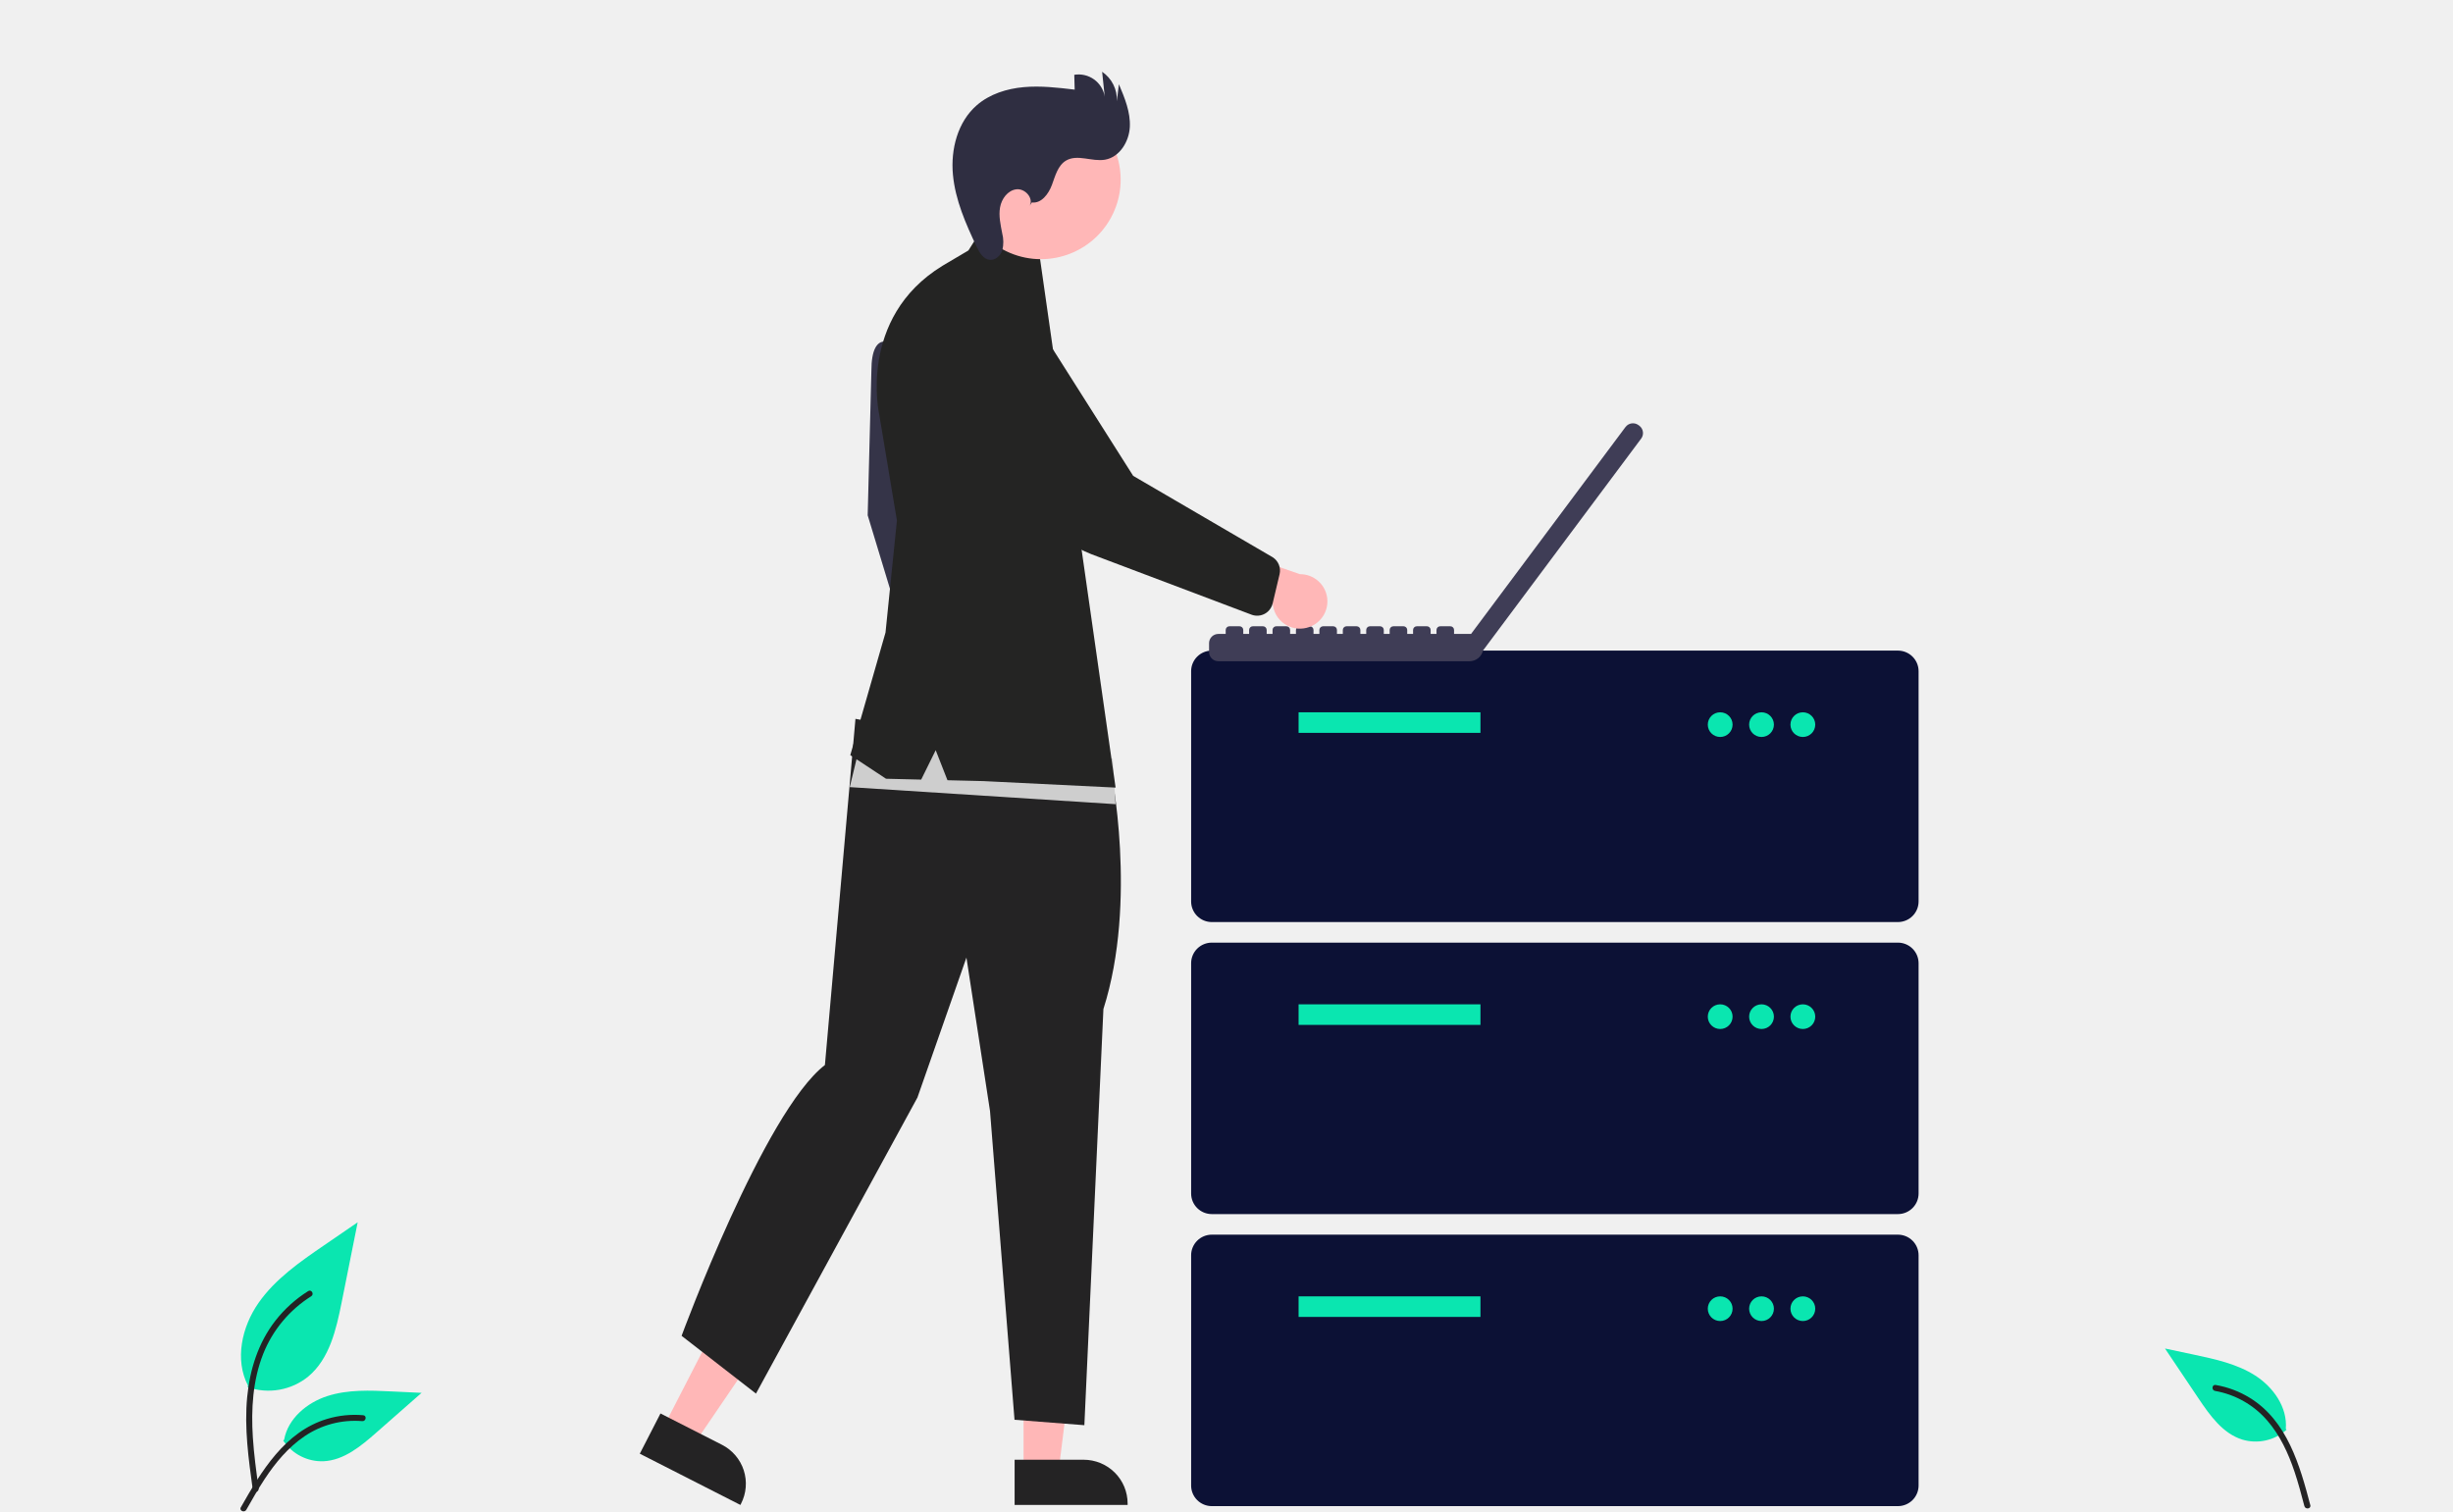
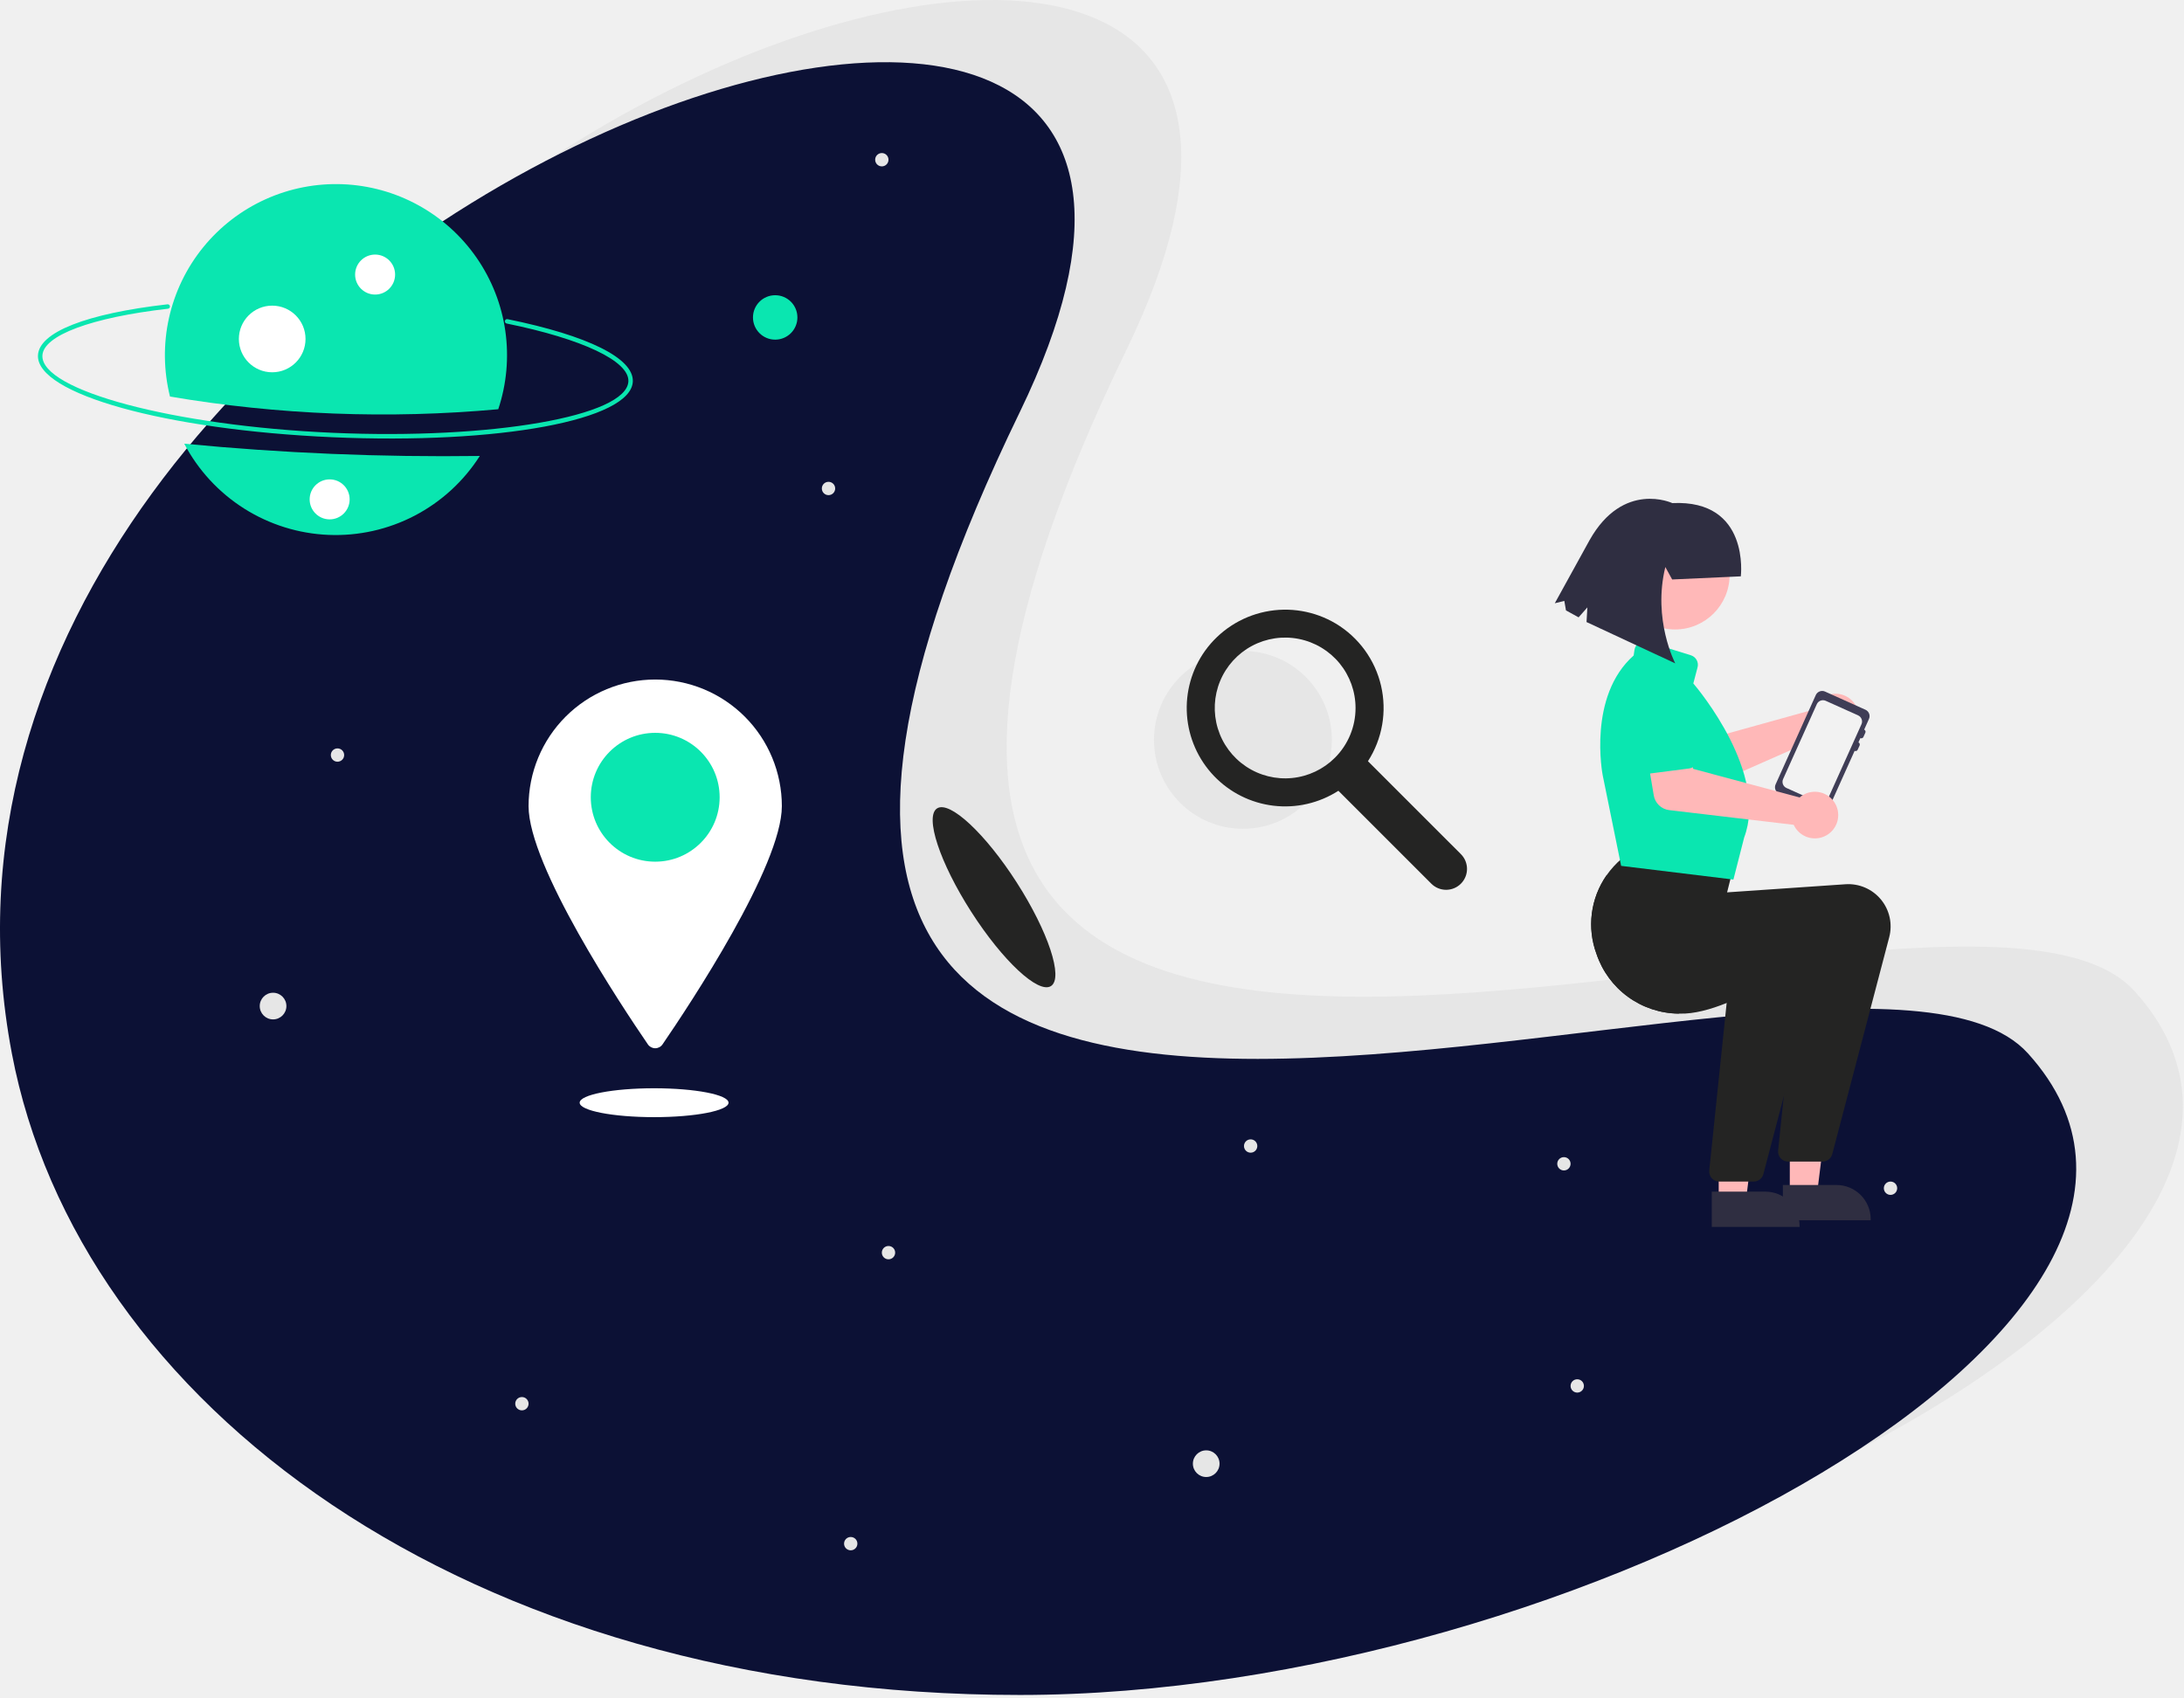
- <svg xmlns="http://www.w3.org/2000/svg" width="1128" height="695" viewBox="0 0 1128 695" fill="none">
+ <svg xmlns="http://www.w3.org/2000/svg" width="983" height="764" viewBox="0 0 983 764" fill="none">
  <g clip-path="url(#clip0)">
-     <path d="M113.856 637.879C118.539 639.517 123.567 639.927 128.455 639.07C133.344 638.214 137.928 636.118 141.767 632.986C151.543 624.821 154.608 611.372 157.101 598.917L164.478 562.074L149.035 572.655C137.928 580.265 126.572 588.12 118.883 599.142C111.194 610.164 107.839 625.212 114.015 637.139" fill="#0AE6B0" />
-     <path d="M116.241 685.049C114.297 670.957 112.297 656.682 113.664 642.439C114.875 629.789 118.753 617.436 126.649 607.303C130.84 601.936 135.939 597.337 141.718 593.714C143.225 592.767 144.612 595.143 143.112 596.086C133.112 602.374 125.378 611.66 121.024 622.605C116.215 634.776 115.443 648.044 116.271 660.973C116.772 668.792 117.836 676.559 118.904 684.317C118.989 684.668 118.936 685.038 118.757 685.351C118.578 685.665 118.286 685.899 117.94 686.007C117.587 686.102 117.21 686.054 116.893 685.874C116.575 685.695 116.341 685.397 116.242 685.047L116.241 685.049Z" fill="#242324" />
-     <path d="M130.232 662.436C132.24 665.475 135 667.947 138.247 669.615C141.494 671.284 145.119 672.092 148.771 671.961C158.158 671.518 165.981 665.001 173.022 658.812L193.854 640.508L180.067 639.852C170.153 639.379 159.982 638.936 150.539 641.982C141.095 645.028 132.386 652.347 130.66 662.075" fill="#0AE6B0" />
-     <path d="M110.746 693.15C120.104 676.673 130.958 658.36 150.353 652.507C155.745 650.885 161.399 650.304 167.011 650.795C168.779 650.947 168.338 653.66 166.572 653.509C157.166 652.732 147.778 655.203 139.988 660.508C132.492 665.585 126.655 672.645 121.716 680.13C118.69 684.716 115.979 689.496 113.269 694.269C112.403 695.795 109.87 694.693 110.746 693.15Z" fill="#242324" />
-     <path d="M1051.44 657.496C1048.71 659.922 1045.41 661.611 1041.84 662.398C1038.27 663.185 1034.56 663.044 1031.07 661.989C1022.1 659.173 1016.22 650.883 1011 643.108L995.558 620.114L1009.06 622.986C1018.76 625.051 1028.71 627.209 1037.06 632.556C1045.4 637.902 1051.94 647.194 1051.12 657.037" fill="#0AE6B0" />
-     <path d="M1062.39 692.145C1057.57 673.835 1051.78 653.37 1034.53 642.778C1029.74 639.839 1024.42 637.839 1018.87 636.887C1017.12 636.584 1016.85 639.319 1018.59 639.622C1027.89 641.263 1036.33 646.04 1042.5 653.15C1048.44 659.965 1052.27 668.275 1055.12 676.768C1056.87 681.971 1058.27 687.281 1059.66 692.585C1060.11 694.281 1062.84 693.86 1062.39 692.145Z" fill="#242324" />
-     <path d="M872.749 424.014H557.238C554.718 424.011 552.303 423.014 550.521 421.241C548.74 419.468 547.738 417.064 547.735 414.557V308.637C547.738 306.129 548.74 303.726 550.521 301.953C552.303 300.18 554.718 299.182 557.238 299.18H872.749C875.268 299.182 877.684 300.18 879.465 301.953C881.247 303.726 882.249 306.129 882.252 308.637V414.557C882.249 417.064 881.247 419.468 879.465 421.241C877.684 423.014 875.268 424.011 872.749 424.014Z" fill="#0C1135" />
-     <path d="M680.781 327.551H597.152V337.008H680.781V327.551Z" fill="#0AE6B0" />
-     <path d="M791.02 338.9C794.169 338.9 796.722 336.359 796.722 333.225C796.722 330.091 794.169 327.551 791.02 327.551C787.871 327.551 785.318 330.091 785.318 333.225C785.318 336.359 787.871 338.9 791.02 338.9Z" fill="#0AE6B0" />
-     <path d="M810.027 338.9C813.176 338.9 815.729 336.359 815.729 333.225C815.729 330.091 813.176 327.551 810.027 327.551C806.877 327.551 804.325 330.091 804.325 333.225C804.325 336.359 806.877 338.9 810.027 338.9Z" fill="#0AE6B0" />
-     <path d="M829.033 338.9C832.182 338.9 834.735 336.359 834.735 333.225C834.735 330.091 832.182 327.551 829.033 327.551C825.884 327.551 823.331 330.091 823.331 333.225C823.331 336.359 825.884 338.9 829.033 338.9Z" fill="#0AE6B0" />
-     <path d="M872.749 558.305H557.238C554.718 558.302 552.303 557.305 550.521 555.532C548.74 553.759 547.738 551.356 547.735 548.848V442.928C547.738 440.421 548.74 438.017 550.521 436.244C552.303 434.471 554.718 433.474 557.238 433.471H872.749C875.268 433.474 877.684 434.471 879.465 436.244C881.247 438.017 882.249 440.421 882.252 442.928V548.848C882.249 551.356 881.247 553.759 879.465 555.532C877.684 557.305 875.268 558.303 872.749 558.305Z" fill="#0C1135" />
-     <path d="M680.781 461.842H597.152V471.3H680.781V461.842Z" fill="#0AE6B0" />
-     <path d="M791.02 473.191C794.169 473.191 796.722 470.651 796.722 467.517C796.722 464.383 794.169 461.842 791.02 461.842C787.871 461.842 785.318 464.383 785.318 467.517C785.318 470.651 787.871 473.191 791.02 473.191Z" fill="#0AE6B0" />
-     <path d="M810.027 473.191C813.176 473.191 815.729 470.651 815.729 467.517C815.729 464.383 813.176 461.842 810.027 461.842C806.877 461.842 804.325 464.383 804.325 467.517C804.325 470.651 806.877 473.191 810.027 473.191Z" fill="#0AE6B0" />
-     <path d="M829.033 473.191C832.182 473.191 834.735 470.651 834.735 467.517C834.735 464.383 832.182 461.842 829.033 461.842C825.884 461.842 823.331 464.383 823.331 467.517C823.331 470.651 825.884 473.191 829.033 473.191Z" fill="#0AE6B0" />
-     <path d="M872.749 692.597H557.238C554.718 692.594 552.303 691.597 550.521 689.824C548.74 688.051 547.738 685.647 547.735 683.14V577.22C547.738 574.712 548.74 572.309 550.521 570.536C552.303 568.763 554.718 567.766 557.238 567.763H872.749C875.268 567.766 877.684 568.763 879.465 570.536C881.247 572.309 882.249 574.712 882.252 577.22V683.14C882.249 685.647 881.247 688.051 879.465 689.824C877.684 691.597 875.268 692.594 872.749 692.597Z" fill="#0C1135" />
-     <path d="M680.781 596.134H597.152V605.591H680.781V596.134Z" fill="#0AE6B0" />
-     <path d="M791.02 607.483C794.169 607.483 796.722 604.942 796.722 601.808C796.722 598.674 794.169 596.134 791.02 596.134C787.871 596.134 785.318 598.674 785.318 601.808C785.318 604.942 787.871 607.483 791.02 607.483Z" fill="#0AE6B0" />
-     <path d="M810.027 607.483C813.176 607.483 815.729 604.942 815.729 601.808C815.729 598.674 813.176 596.134 810.027 596.134C806.877 596.134 804.325 598.674 804.325 601.808C804.325 604.942 806.877 607.483 810.027 607.483Z" fill="#0AE6B0" />
-     <path d="M829.033 607.483C832.182 607.483 834.735 604.942 834.735 601.808C834.735 598.674 832.182 596.134 829.033 596.134C825.884 596.134 823.331 598.674 823.331 601.808C823.331 604.942 825.884 607.483 829.033 607.483Z" fill="#0AE6B0" />
-     <path d="M753.805 195.749L753.456 195.493L753.447 195.487C752.997 195.154 752.486 194.913 751.942 194.777C751.398 194.641 750.833 194.613 750.279 194.694C749.724 194.776 749.191 194.965 748.71 195.252C748.229 195.538 747.809 195.916 747.475 196.364L676.458 291.518H668.644V289.691C668.644 289.241 668.465 288.808 668.144 288.49C667.824 288.171 667.39 287.992 666.937 287.992H662.275C661.822 287.992 661.388 288.171 661.068 288.49C660.748 288.808 660.568 289.241 660.568 289.691V291.518H657.87V289.691C657.87 289.241 657.69 288.808 657.37 288.49C657.049 288.171 656.615 287.992 656.162 287.992H651.501C651.048 287.992 650.613 288.171 650.293 288.49C649.973 288.808 649.793 289.241 649.793 289.691V291.518H647.104V289.691C647.104 289.241 646.924 288.808 646.604 288.49C646.283 288.171 645.849 287.992 645.396 287.992H640.735C640.282 287.992 639.848 288.171 639.527 288.49C639.207 288.808 639.027 289.241 639.027 289.691V291.518H636.329V289.691C636.329 289.241 636.149 288.808 635.829 288.49C635.509 288.171 635.074 287.992 634.622 287.992H629.96C629.507 287.992 629.073 288.171 628.753 288.49C628.432 288.808 628.252 289.241 628.252 289.691V291.518H625.563V289.691C625.563 289.241 625.383 288.808 625.063 288.49C624.743 288.171 624.308 287.992 623.856 287.992H619.194C618.97 287.992 618.748 288.036 618.541 288.121C618.333 288.207 618.145 288.332 617.986 288.49C617.828 288.647 617.702 288.835 617.616 289.041C617.531 289.247 617.486 289.468 617.486 289.691V291.518H614.788V289.691C614.788 289.241 614.609 288.808 614.288 288.49C613.968 288.171 613.534 287.992 613.081 287.992H608.419C607.967 287.992 607.532 288.171 607.212 288.49C606.892 288.808 606.712 289.241 606.712 289.691V291.518H604.014V289.691C604.014 289.241 603.834 288.808 603.514 288.49C603.193 288.171 602.759 287.992 602.306 287.992H597.645C597.192 287.992 596.757 288.171 596.437 288.49C596.117 288.808 595.937 289.241 595.937 289.691V291.518H593.248V289.691C593.248 289.241 593.068 288.808 592.748 288.49C592.427 288.171 591.993 287.992 591.54 287.992H586.879C586.426 287.992 585.992 288.171 585.671 288.49C585.351 288.808 585.171 289.241 585.171 289.691V291.518H582.473V289.691C582.473 289.241 582.293 288.808 581.973 288.49C581.653 288.171 581.218 287.992 580.766 287.992H576.104C575.651 287.992 575.217 288.171 574.897 288.49C574.576 288.808 574.396 289.241 574.396 289.691V291.518H571.707V289.691C571.707 289.241 571.527 288.808 571.207 288.49C570.887 288.171 570.452 287.992 570 287.992H565.338C564.885 287.992 564.451 288.171 564.131 288.49C563.81 288.808 563.63 289.241 563.63 289.691V291.518H560.25C559.689 291.518 559.134 291.628 558.616 291.841C558.098 292.055 557.627 292.368 557.231 292.762C556.835 293.157 556.52 293.625 556.306 294.14C556.091 294.656 555.981 295.208 555.981 295.766V299.819C555.981 300.377 556.091 300.929 556.306 301.444C556.52 301.96 556.835 302.428 557.231 302.823C557.627 303.217 558.098 303.53 558.616 303.744C559.134 303.957 559.689 304.067 560.25 304.067H675.749C677.212 304.067 678.63 303.565 679.764 302.646C680.899 301.727 681.68 300.447 681.977 299.022L682.021 299.054L754.68 201.701L754.687 201.693C755.362 200.788 755.648 199.654 755.482 198.539C755.317 197.425 754.713 196.421 753.805 195.749Z" fill="#3F3D56" />
-     <path d="M304.982 656.514L319.329 663.821L354.474 612.23L333.301 601.447L304.982 656.514Z" fill="#FFB7B7" />
-     <path d="M303.72 649.99L331.973 664.378L331.975 664.379C336.749 666.811 340.358 671.031 342.007 676.111C343.655 681.191 343.208 686.714 340.765 691.466L340.465 692.049L294.206 668.49L303.72 649.99Z" fill="#242324" />
-     <path d="M470.677 676.502H486.793L494.46 614.643H470.674L470.677 676.502Z" fill="#FFB7B7" />
-     <path d="M466.566 671.267L498.304 671.265H498.306C503.67 671.265 508.814 673.386 512.607 677.161C516.4 680.935 518.531 686.055 518.532 691.393V692.047L466.567 692.049L466.566 671.267Z" fill="#242324" />
-     <path d="M411.496 158.668C411.496 158.668 400.704 150.44 400.704 170.538L399 236.953L418.028 299.695L429.104 279.347L424.56 235.258L411.496 158.668Z" fill="#353448" />
-     <path d="M510.736 353.587C510.736 353.587 523.251 414.237 507.399 464.01L498.639 655.381L466.518 652.89L455.255 510.919L444.41 440.348L421.884 504.692L347.631 640.851L313.425 614.284C313.425 614.284 351.331 511.357 379.334 489.747L393.379 330.562L510.736 353.587Z" fill="#242324" />
-     <path d="M513.003 369.807L390.75 361.957L399.952 324.021L511.687 348.877L513.003 369.807Z" fill="#CECECE" />
-     <path d="M445.328 115.164L451.762 105C451.762 105 458.953 107.781 478.211 118.689L479.571 128.212L513 362.177L452.238 359.194L435.692 358.794L430.277 344.982L423.6 358.501L407.441 358.11L391 347.264L407.203 290.866L412.445 239.348L404.344 190.813C404.344 190.813 394.149 146.245 433.414 122.214L445.328 115.164Z" fill="#242423" />
-     <path d="M600.839 288.709C599.066 289.157 597.215 289.213 595.417 288.873C593.62 288.533 591.919 287.804 590.435 286.739C588.951 285.674 587.719 284.298 586.828 282.708C585.936 281.118 585.405 279.352 585.273 277.536L542.307 266.084L559.591 250.811L597.742 264.028C600.823 264.01 603.804 265.116 606.119 267.138C608.435 269.16 609.925 271.958 610.307 275C610.688 278.042 609.936 281.118 608.191 283.644C606.446 286.171 603.83 287.973 600.839 288.709V288.709Z" fill="#FFB7B7" />
-     <path d="M581.596 282.243C580.692 282.733 579.695 283.028 578.67 283.109C577.644 283.19 576.613 283.055 575.643 282.713L504.963 256.018C487.72 249.935 473.284 237.827 464.341 221.945L434.866 169.621C432.796 167.322 431.203 164.64 430.176 161.727C429.149 158.814 428.71 155.728 428.883 152.646C429.056 149.565 429.838 146.547 431.184 143.766C432.53 140.985 434.414 138.496 436.728 136.44C439.042 134.385 441.741 132.804 444.67 131.787C447.599 130.771 450.7 130.339 453.797 130.517C456.894 130.695 459.925 131.478 462.717 132.823C465.509 134.168 468.007 136.047 470.068 138.354L521.084 218.82L585.287 256.279C586.545 257.1 587.52 258.287 588.079 259.677C588.637 261.068 588.754 262.596 588.411 264.054L585.219 277.518C584.876 278.962 584.099 280.267 582.991 281.26C582.567 281.641 582.098 281.971 581.596 282.243Z" fill="#242423" />
-     <path d="M510.839 100.158C520.541 82.439 514.019 60.224 496.27 50.538C478.522 40.852 456.269 47.364 446.567 65.082C436.865 82.801 443.388 105.016 461.136 114.702C478.884 124.388 501.137 117.876 510.839 100.158Z" fill="#FFB7B7" />
+     <path d="M559.433 373.091C581.541 373.091 599.463 355.169 599.463 333.061C599.463 310.953 581.541 293.031 559.433 293.031C537.325 293.031 519.403 310.953 519.403 333.061C519.403 355.169 537.325 373.091 559.433 373.091Z" fill="#E6E6E6" />
+     <path d="M657.539 384.502L615.707 342.67C618.913 337.682 621.086 332.102 622.097 326.259C623.107 320.417 622.934 314.431 621.589 308.656C620.244 302.881 617.753 297.435 614.265 292.641C610.776 287.846 606.361 283.801 601.28 280.744C591.714 275.029 580.35 273.115 569.439 275.382C558.528 277.648 548.866 283.929 542.367 292.982C536.387 301.367 533.514 311.574 534.244 321.847C534.974 332.12 539.259 341.819 546.365 349.275C553.47 356.731 562.951 361.478 573.177 362.701C583.404 363.924 593.737 361.547 602.4 355.977L644.232 397.809C645.997 399.572 648.39 400.562 650.884 400.561C653.379 400.56 655.771 399.569 657.535 397.805C659.299 396.041 660.291 393.649 660.291 391.154C660.292 388.659 659.302 386.267 657.539 384.502V384.502ZM600.838 341.108C595.655 346.292 588.835 349.517 581.54 350.236C574.245 350.955 566.926 349.121 560.831 345.049C554.736 340.977 550.242 334.917 548.114 327.902C545.986 320.887 546.356 313.352 549.161 306.58C551.966 299.807 557.033 294.217 563.498 290.761C569.962 287.306 577.425 286.199 584.615 287.629C591.804 289.059 598.275 292.938 602.926 298.604C607.576 304.27 610.118 311.374 610.118 318.704C610.123 322.866 609.306 326.988 607.714 330.832C606.121 334.677 603.784 338.169 600.838 341.108V341.108Z" fill="#242423" />
+     <path d="M960.773 446.206C1067.75 564.514 757.636 735.014 507.053 735.014C256.471 735.014 83.107 602.907 53.334 446.206C-18.857 66.259 668.411 -175.233 507.053 157.398C271.855 642.246 876.524 353.035 960.773 446.206Z" fill="#E6E6E6" />
+     <path d="M912.773 474.206C1019.75 592.514 709.636 763.014 459.053 763.014C208.471 763.014 35.107 630.907 5.334 474.206C-66.856 94.259 620.411 -147.233 459.053 185.398C223.855 670.246 828.523 381.035 912.773 474.206Z" fill="#0C1135" />
+     <path d="M149.594 196.825C74.526 193.52 16.323 177.327 17.087 159.961C17.546 149.549 38.791 141.177 75.374 136.991C75.505 136.976 75.638 136.986 75.765 137.021C75.892 137.057 76.01 137.117 76.114 137.199C76.217 137.281 76.304 137.382 76.368 137.497C76.432 137.613 76.473 137.739 76.488 137.87C76.503 138.002 76.492 138.134 76.455 138.261C76.419 138.388 76.358 138.506 76.275 138.609C76.193 138.712 76.091 138.798 75.975 138.861C75.859 138.924 75.732 138.964 75.601 138.978C41.14 142.921 19.484 150.995 19.085 160.049C18.394 175.753 78.2 191.68 149.682 194.827C221.164 197.975 282.138 187.366 282.83 171.662C283.23 162.57 262.233 152.596 228.032 145.633C227.903 145.607 227.78 145.556 227.671 145.483C227.562 145.41 227.468 145.315 227.395 145.206C227.323 145.096 227.272 144.973 227.247 144.844C227.222 144.715 227.223 144.582 227.249 144.453C227.275 144.324 227.326 144.202 227.4 144.093C227.474 143.984 227.568 143.89 227.678 143.818C227.788 143.745 227.911 143.695 228.04 143.671C228.169 143.646 228.302 143.647 228.431 143.673C264.732 151.064 285.288 161.297 284.828 171.75C284.063 189.116 224.661 200.131 149.594 196.825Z" fill="#0AE6B0" />
+     <path d="M82.923 199.734C89.203 211.663 98.505 221.735 109.9 228.94C121.294 236.145 134.381 240.232 147.851 240.791C161.321 241.35 174.702 238.362 186.654 232.126C198.607 225.889 208.712 216.624 215.959 205.256C171.546 205.854 127.134 204.011 82.923 199.734V199.734Z" fill="#0AE6B0" />
+     <path d="M224.263 184.221C228.042 172.884 229.131 160.824 227.443 148.994C225.756 137.165 221.338 125.89 214.54 116.063C207.741 106.235 198.749 98.125 188.274 92.374C177.8 86.624 166.13 83.39 154.189 82.928C142.249 82.467 130.365 84.792 119.478 89.718C108.591 94.644 98.999 102.036 91.463 111.31C83.927 120.583 78.653 131.484 76.058 143.148C73.464 154.813 73.619 166.921 76.513 178.515C125.309 186.798 174.973 188.716 224.263 184.221V184.221Z" fill="#0AE6B0" />
+     <path d="M168.833 132.601C173.804 132.601 177.833 128.571 177.833 123.601C177.833 118.63 173.804 114.601 168.833 114.601C163.863 114.601 159.833 118.63 159.833 123.601C159.833 128.571 163.863 132.601 168.833 132.601Z" fill="white" />
+     <path d="M122.513 167.591C130.798 167.591 137.513 160.876 137.513 152.591C137.513 144.307 130.798 137.591 122.513 137.591C114.229 137.591 107.513 144.307 107.513 152.591C107.513 160.876 114.229 167.591 122.513 167.591Z" fill="white" />
+     <path d="M348.905 152.898C354.427 152.898 358.905 148.421 358.905 142.898C358.905 137.375 354.427 132.898 348.905 132.898C343.382 132.898 338.905 137.375 338.905 142.898C338.905 148.421 343.382 152.898 348.905 152.898Z" fill="#0AE6B0" />
+     <path d="M122.905 458.898C126.218 458.898 128.905 456.212 128.905 452.898C128.905 449.584 126.218 446.898 122.905 446.898C119.591 446.898 116.905 449.584 116.905 452.898C116.905 456.212 119.591 458.898 122.905 458.898Z" fill="#E6E6E6" />
+     <path d="M542.905 664.898C546.219 664.898 548.905 662.212 548.905 658.898C548.905 655.584 546.219 652.898 542.905 652.898C539.591 652.898 536.905 655.584 536.905 658.898C536.905 662.212 539.591 664.898 542.905 664.898Z" fill="#E6E6E6" />
+     <path d="M151.905 342.898C153.562 342.898 154.905 341.555 154.905 339.898C154.905 338.241 153.562 336.898 151.905 336.898C150.248 336.898 148.905 338.241 148.905 339.898C148.905 341.555 150.248 342.898 151.905 342.898Z" fill="#E6E6E6" />
+     <path d="M399.905 566.898C401.562 566.898 402.905 565.555 402.905 563.898C402.905 562.241 401.562 560.898 399.905 560.898C398.248 560.898 396.905 562.241 396.905 563.898C396.905 565.555 398.248 566.898 399.905 566.898Z" fill="#E6E6E6" />
+     <path d="M850.905 537.898C852.562 537.898 853.905 536.555 853.905 534.898C853.905 533.241 852.562 531.898 850.905 531.898C849.248 531.898 847.905 533.241 847.905 534.898C847.905 536.555 849.248 537.898 850.905 537.898Z" fill="#E6E6E6" />
+     <path d="M709.905 626.898C711.562 626.898 712.905 625.555 712.905 623.898C712.905 622.241 711.562 620.898 709.905 620.898C708.248 620.898 706.905 622.241 706.905 623.898C706.905 625.555 708.248 626.898 709.905 626.898Z" fill="#E6E6E6" />
+     <path d="M562.905 518.898C564.562 518.898 565.905 517.555 565.905 515.898C565.905 514.241 564.562 512.898 562.905 512.898C561.248 512.898 559.905 514.241 559.905 515.898C559.905 517.555 561.248 518.898 562.905 518.898Z" fill="#E6E6E6" />
+     <path d="M372.905 222.898C374.562 222.898 375.905 221.555 375.905 219.898C375.905 218.241 374.562 216.898 372.905 216.898C371.248 216.898 369.905 218.241 369.905 219.898C369.905 221.555 371.248 222.898 372.905 222.898Z" fill="#E6E6E6" />
+     <path d="M396.905 74.898C398.562 74.898 399.905 73.555 399.905 71.898C399.905 70.241 398.562 68.898 396.905 68.898C395.248 68.898 393.905 70.241 393.905 71.898C393.905 73.555 395.248 74.898 396.905 74.898Z" fill="#E6E6E6" />
+     <path d="M382.905 697.898C384.562 697.898 385.905 696.555 385.905 694.898C385.905 693.241 384.562 691.898 382.905 691.898C381.248 691.898 379.905 693.241 379.905 694.898C379.905 696.555 381.248 697.898 382.905 697.898Z" fill="#E6E6E6" />
+     <path d="M234.905 634.898C236.562 634.898 237.905 633.555 237.905 631.898C237.905 630.241 236.562 628.898 234.905 628.898C233.248 628.898 231.905 630.241 231.905 631.898C231.905 633.555 233.248 634.898 234.905 634.898Z" fill="#E6E6E6" />
+     <path d="M703.905 526.898C705.562 526.898 706.905 525.555 706.905 523.898C706.905 522.241 705.562 520.898 703.905 520.898C702.248 520.898 700.905 522.241 700.905 523.898C700.905 525.555 702.248 526.898 703.905 526.898Z" fill="#E6E6E6" />
+     <path d="M148.374 233.799C153.344 233.799 157.374 229.769 157.374 224.799C157.374 219.828 153.344 215.799 148.374 215.799C143.403 215.799 139.374 219.828 139.374 224.799C139.374 229.769 143.403 233.799 148.374 233.799Z" fill="white" />
+     <path d="M351.905 362.898C351.905 389.779 310.346 452.414 298.2 470.145C297.834 470.681 297.342 471.119 296.768 471.422C296.194 471.725 295.554 471.884 294.905 471.884C294.256 471.884 293.616 471.725 293.042 471.422C292.468 471.119 291.976 470.681 291.61 470.145C279.464 452.414 237.905 389.779 237.905 362.898C237.905 355.413 239.379 348.001 242.244 341.085C245.108 334.17 249.307 327.886 254.6 322.593C259.893 317.3 266.176 313.102 273.092 310.237C280.008 307.373 287.42 305.898 294.905 305.898C302.39 305.898 309.802 307.373 316.718 310.237C323.633 313.102 329.917 317.3 335.21 322.593C340.503 327.886 344.702 334.17 347.566 341.085C350.431 348.001 351.905 355.413 351.905 362.898V362.898Z" fill="white" />
+     <path d="M294.905 387.898C310.921 387.898 323.905 374.914 323.905 358.898C323.905 342.882 310.921 329.898 294.905 329.898C278.889 329.898 265.905 342.882 265.905 358.898C265.905 374.914 278.889 387.898 294.905 387.898Z" fill="#0AE6B0" />
+     <path d="M294.405 502.898C312.906 502.898 327.905 499.988 327.905 496.398C327.905 492.808 312.906 489.898 294.405 489.898C275.903 489.898 260.905 492.808 260.905 496.398C260.905 499.988 275.903 502.898 294.405 502.898Z" fill="white" />
+     <path d="M816.853 317.92C816.6 318.411 816.385 318.922 816.212 319.448L768.429 332.725L759.818 324.298L745.403 335.631L759.197 352.03C760.311 353.355 761.825 354.283 763.512 354.674C765.198 355.065 766.966 354.899 768.55 354.199L820.166 331.415C821.917 332.63 823.997 333.284 826.128 333.288C828.26 333.293 830.343 332.649 832.099 331.441C833.856 330.233 835.203 328.519 835.961 326.527C836.72 324.535 836.854 322.359 836.346 320.289C835.838 318.219 834.711 316.352 833.117 314.938C831.522 313.523 829.534 312.628 827.418 312.371C825.302 312.114 823.158 312.507 821.271 313.498C819.383 314.489 817.843 316.031 816.853 317.92H816.853Z" fill="#FFB8B8" />
+     <path d="M766.746 333.503L748.81 347.463C748.3 347.86 747.71 348.142 747.081 348.291C746.451 348.44 745.797 348.451 745.163 348.324C744.529 348.197 743.93 347.935 743.406 347.556C742.883 347.176 742.447 346.688 742.129 346.125L730.982 326.398C728.964 323.776 728.069 320.46 728.492 317.178C728.915 313.897 730.622 310.917 733.239 308.892C735.856 306.867 739.17 305.963 742.453 306.378C745.735 306.792 748.72 308.492 750.751 311.104L767.089 326.698C767.557 327.144 767.923 327.686 768.162 328.287C768.402 328.888 768.508 329.533 768.476 330.179C768.443 330.825 768.272 331.456 767.973 332.03C767.675 332.603 767.256 333.106 766.746 333.503V333.503Z" fill="#0AE6B0" />
+     <path d="M821.435 311.317L839.623 319.5C840.385 319.842 840.979 320.474 841.276 321.254C841.572 322.035 841.546 322.902 841.203 323.664L839.05 328.45C839.303 328.565 839.501 328.775 839.599 329.035C839.698 329.295 839.69 329.584 839.576 329.838L838.715 331.752C838.6 332.006 838.39 332.203 838.13 332.302C837.869 332.401 837.581 332.392 837.327 332.279L836.466 334.193C836.719 334.308 836.916 334.519 837.015 334.779C837.114 335.039 837.105 335.327 836.992 335.581L836.131 337.496C836.016 337.749 835.805 337.947 835.545 338.046C835.285 338.144 834.997 338.136 834.743 338.023L823.115 363.869C822.772 364.63 822.141 365.225 821.36 365.521C820.579 365.817 819.712 365.791 818.951 365.449L800.763 357.266C800.001 356.923 799.407 356.292 799.11 355.511C798.814 354.73 798.84 353.863 799.183 353.102L817.271 312.897C817.614 312.135 818.245 311.541 819.026 311.244C819.807 310.948 820.674 310.974 821.435 311.317V311.317Z" fill="#3F3D56" />
+     <path d="M804.065 354.719L818.656 361.29C819.387 361.617 820.217 361.641 820.967 361.358C821.716 361.075 822.323 360.507 822.655 359.778L829.394 344.789L831.735 339.593L837.833 326.031C838.159 325.301 838.183 324.472 837.9 323.725C837.617 322.978 837.049 322.373 836.322 322.042L831.735 319.974L821.721 315.471C820.99 315.145 820.159 315.122 819.411 315.407C818.664 315.692 818.06 316.263 817.732 316.993L811.833 330.104L805.115 345.03L802.554 350.73C802.227 351.46 802.202 352.289 802.485 353.037C802.769 353.784 803.337 354.389 804.065 354.719V354.719Z" fill="#F2F2F2" />
+     <path d="M773.577 540.443L785.837 540.442L791.67 493.154L773.575 493.155L773.577 540.443Z" fill="#FFB8B8" />
+     <path d="M770.45 536.44L794.594 536.439H794.595C796.616 536.439 798.616 536.837 800.483 537.61C802.35 538.384 804.046 539.517 805.475 540.946C806.904 542.374 808.037 544.071 808.81 545.937C809.584 547.804 809.981 549.805 809.981 551.826V552.326L770.451 552.327L770.45 536.44Z" fill="#2F2E41" />
+     <path d="M805.577 537.443L817.837 537.442L823.67 490.154L805.575 490.155L805.577 537.443Z" fill="#FFB8B8" />
+     <path d="M802.45 533.44L826.594 533.439H826.595C828.616 533.439 830.616 533.837 832.483 534.61C834.35 535.384 836.046 536.517 837.475 537.946C838.904 539.374 840.037 541.071 840.81 542.937C841.584 544.804 841.981 546.805 841.981 548.826V549.326L802.451 549.327L802.45 533.44Z" fill="#2F2E41" />
+     <path d="M718.585 429.478C721.197 437.221 726.152 443.96 732.763 448.764C739.373 453.567 747.314 456.196 755.485 456.288L756.105 456.298C762.435 456.478 769.865 454.438 777.155 451.508C791.555 445.718 805.385 436.448 809.055 433.898L802.835 493.688L800.315 517.928C800.251 518.555 800.32 519.189 800.516 519.788C800.712 520.387 801.031 520.938 801.453 521.406C801.875 521.875 802.391 522.249 802.966 522.506C803.542 522.763 804.165 522.897 804.795 522.898H820.325C821.321 522.899 822.289 522.569 823.078 521.961C823.866 521.353 824.432 520.501 824.685 519.538L850.325 421.888C851.094 418.965 851.156 415.901 850.505 412.95C849.855 409.998 848.511 407.244 846.585 404.915C844.659 402.587 842.205 400.75 839.428 399.557C836.651 398.365 833.63 397.851 830.615 398.058L777.355 401.708L781.075 386.828L733.535 383.668L733.395 383.768C732.255 384.598 731.145 385.468 730.085 386.378C727.435 388.62 725.085 391.194 723.095 394.038C719.534 399.141 717.264 405.031 716.479 411.203C715.693 417.376 716.416 423.646 718.585 429.478Z" fill="#242423" />
+     <path d="M718.585 429.478C721.197 437.221 726.152 443.96 732.763 448.764C739.373 453.567 747.314 456.196 755.485 456.288C763.299 452.334 770.839 447.86 778.055 442.898L777.155 451.508L769.315 526.928C769.251 527.555 769.32 528.189 769.516 528.788C769.712 529.387 770.031 529.938 770.453 530.406C770.875 530.875 771.391 531.249 771.966 531.506C772.542 531.763 773.165 531.897 773.795 531.898H789.325C790.321 531.899 791.289 531.569 792.078 530.961C792.866 530.353 793.432 529.501 793.685 528.538L802.835 493.688L819.325 430.888C820.094 427.965 820.156 424.901 819.505 421.95C818.855 418.998 817.511 416.244 815.585 413.915C813.659 411.587 811.205 409.75 808.428 408.557C805.651 407.365 802.63 406.851 799.615 407.058L746.355 410.708L750.075 395.828L723.095 394.038C719.534 399.141 717.264 405.031 716.479 411.203C715.693 417.376 716.416 423.646 718.585 429.478Z" fill="#242423" />
+     <path d="M730.017 389.828L729.66 389.785L721.364 349C721.293 348.646 714.512 313.467 735.301 295.075L735.663 292.558C735.756 291.914 735.987 291.298 736.341 290.752C736.695 290.205 737.163 289.743 737.713 289.395C738.263 289.047 738.882 288.823 739.527 288.738C740.172 288.652 740.828 288.708 741.45 288.901L761.035 294.975C762.143 295.317 763.077 296.074 763.64 297.089C764.202 298.103 764.351 299.296 764.054 300.417L762.15 307.659C764.79 310.759 795.865 348.171 785.04 376.994L780.192 395.946L730.017 389.828Z" fill="#0AE6B0" />
+     <path d="M811.338 357.997C810.869 358.292 810.425 358.623 810.008 358.987L762.111 346.129L758.98 334.495L740.804 336.926L744.346 358.061C744.632 359.768 745.465 361.337 746.718 362.531C747.972 363.725 749.578 364.48 751.298 364.683L807.33 371.302C808.22 373.239 809.678 374.859 811.512 375.947C813.345 377.035 815.466 377.538 817.593 377.391C819.719 377.244 821.751 376.453 823.417 375.123C825.082 373.793 826.304 371.988 826.919 369.947C827.534 367.906 827.513 365.726 826.858 363.697C826.204 361.668 824.948 359.887 823.256 358.59C821.565 357.292 819.518 356.541 817.389 356.435C815.26 356.329 813.149 356.874 811.338 357.997H811.338Z" fill="#FFB8B8" />
+     <path d="M760.266 345.944L737.724 348.847C737.083 348.93 736.431 348.873 735.814 348.681C735.196 348.489 734.627 348.166 734.146 347.735C733.664 347.303 733.281 346.773 733.023 346.18C732.765 345.587 732.638 344.945 732.65 344.299L733.08 321.644C732.676 318.36 733.59 315.05 735.623 312.44C737.656 309.829 740.641 308.131 743.924 307.718C747.206 307.305 750.519 308.21 753.135 310.236C755.751 312.262 757.457 315.242 757.879 318.524L764.021 340.258C764.197 340.88 764.237 341.533 764.137 342.172C764.038 342.811 763.802 343.421 763.445 343.961C763.089 344.5 762.62 344.957 762.072 345.299C761.523 345.641 760.907 345.861 760.266 345.944V345.944Z" fill="#0AE6B0" />
+     <path d="M753.921 283.365C767.485 283.365 778.482 272.368 778.482 258.804C778.482 245.239 767.485 234.243 753.921 234.243C740.356 234.243 729.36 245.239 729.36 258.804C729.36 272.368 740.356 283.365 753.921 283.365Z" fill="#FFB8B8" />
+     <path d="M752.628 260.855L749.553 255.255C743.729 278.987 754.017 298.628 754.017 298.628L714.085 280.027L714.465 273.428L710.514 277.912L704.836 274.783L704.086 270.502L699.801 271.564L715.444 243.176C730.627 216.163 752.699 226.477 752.699 226.477C787.815 224.807 783.526 259.452 783.526 259.452L752.628 260.855Z" fill="#2F2E41" />
+     <path d="M473.04 443.887C478.703 440.257 471.816 419.41 457.658 397.325C443.5 375.24 427.432 360.279 421.77 363.91C416.107 367.54 422.993 388.386 437.151 410.471C451.309 432.556 467.377 447.517 473.04 443.887Z" fill="#242423" />
  </g>
-   <path d="M474.479 93.099C478.869 93.67 482.181 89.185 483.717 85.04C485.253 80.894 486.423 76.068 490.24 73.829C495.455 70.77 502.128 74.449 508.091 73.44C514.826 72.3 519.205 65.175 519.548 58.364C519.891 51.553 517.176 45.003 514.512 38.723L513.582 46.527C513.707 43.882 513.149 41.25 511.963 38.881C510.777 36.513 509.002 34.488 506.808 33L508.007 44.451C507.752 42.871 507.187 41.357 506.344 39.996C505.501 38.635 504.398 37.453 503.096 36.519C501.795 35.584 500.322 34.916 498.761 34.551C497.2 34.187 495.583 34.133 494.001 34.394L494.19 41.217C486.412 40.294 478.565 39.369 470.763 40.073C462.962 40.776 455.106 43.24 449.193 48.37C440.348 56.043 437.117 68.677 438.202 80.324C439.286 91.972 444.103 102.914 449.122 113.484C450.385 116.144 452.132 119.145 455.061 119.484C457.692 119.788 460.1 117.592 460.918 115.077C461.548 112.496 461.523 109.799 460.847 107.23C460.106 103.304 459.174 99.291 459.869 95.357C460.565 91.423 463.4 87.536 467.372 87.053C471.345 86.571 475.41 91.104 473.5 94.615L474.479 93.099Z" fill="#2F2E41" />
  <defs>
    <clipPath id="clip0">
-       <rect width="1025" height="625" fill="white" transform="translate(65 70)" />
+       <rect width="982.487" height="763.014" fill="white" />
    </clipPath>
  </defs>
</svg>
